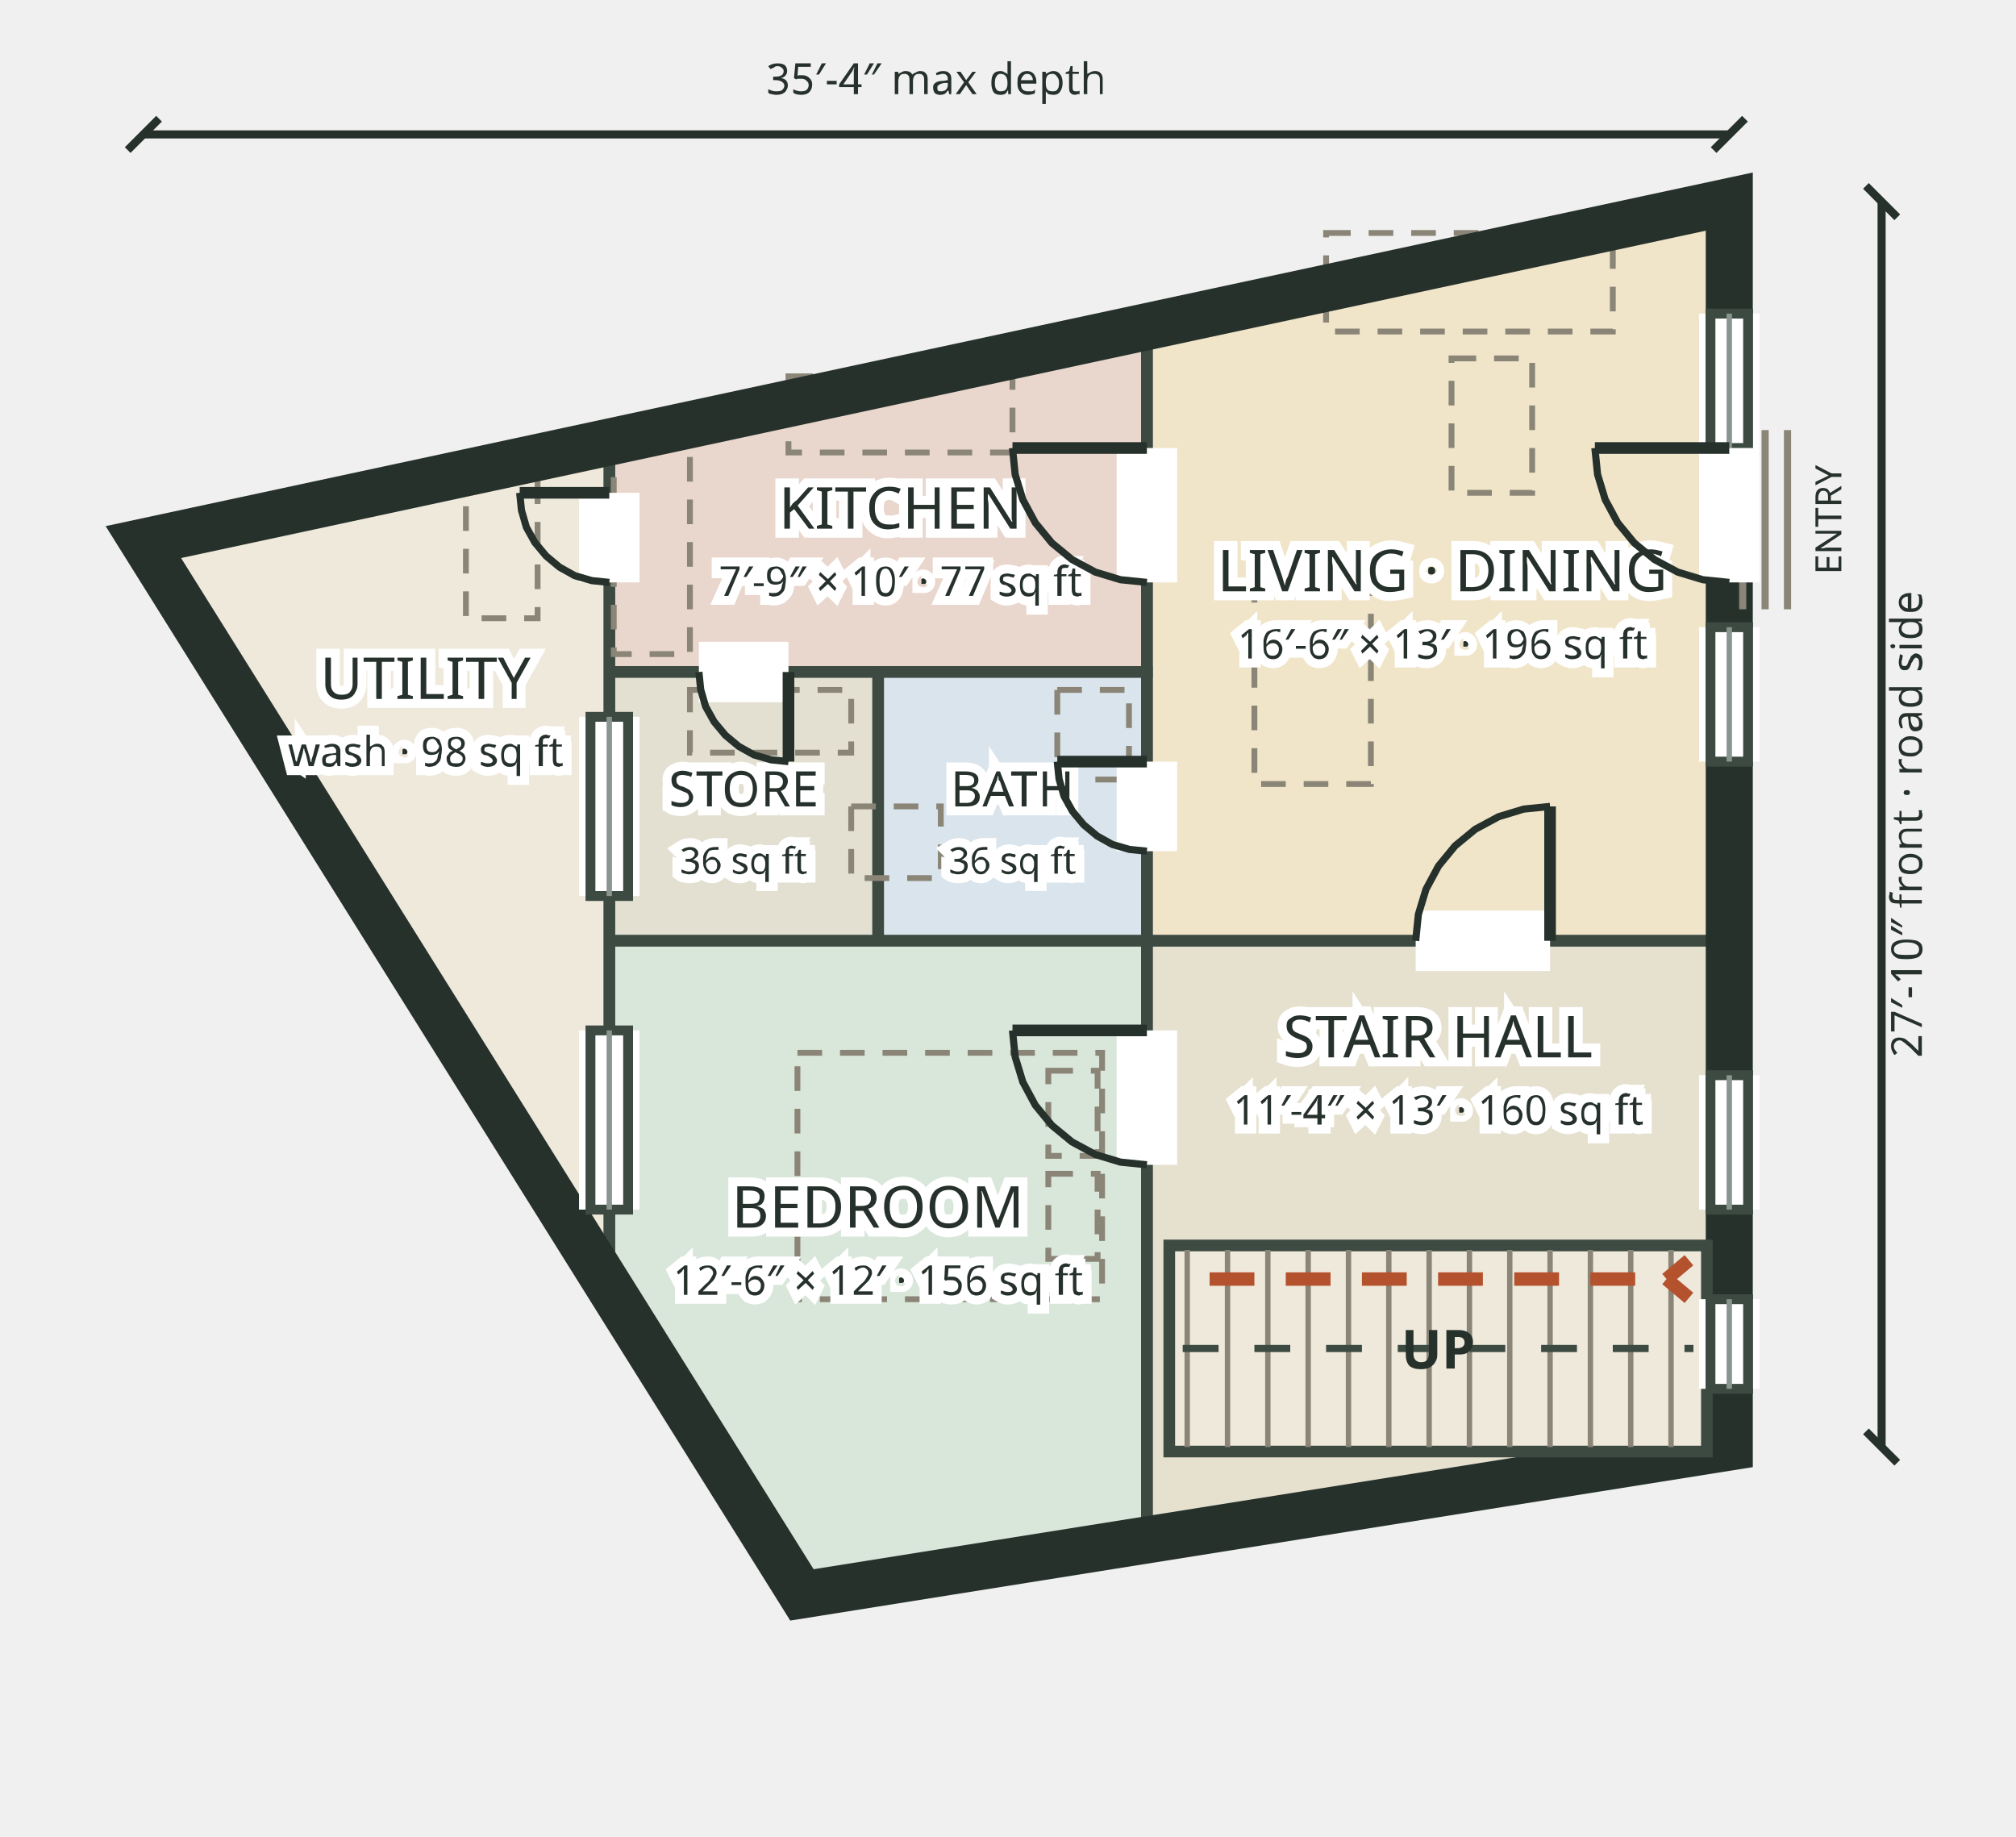
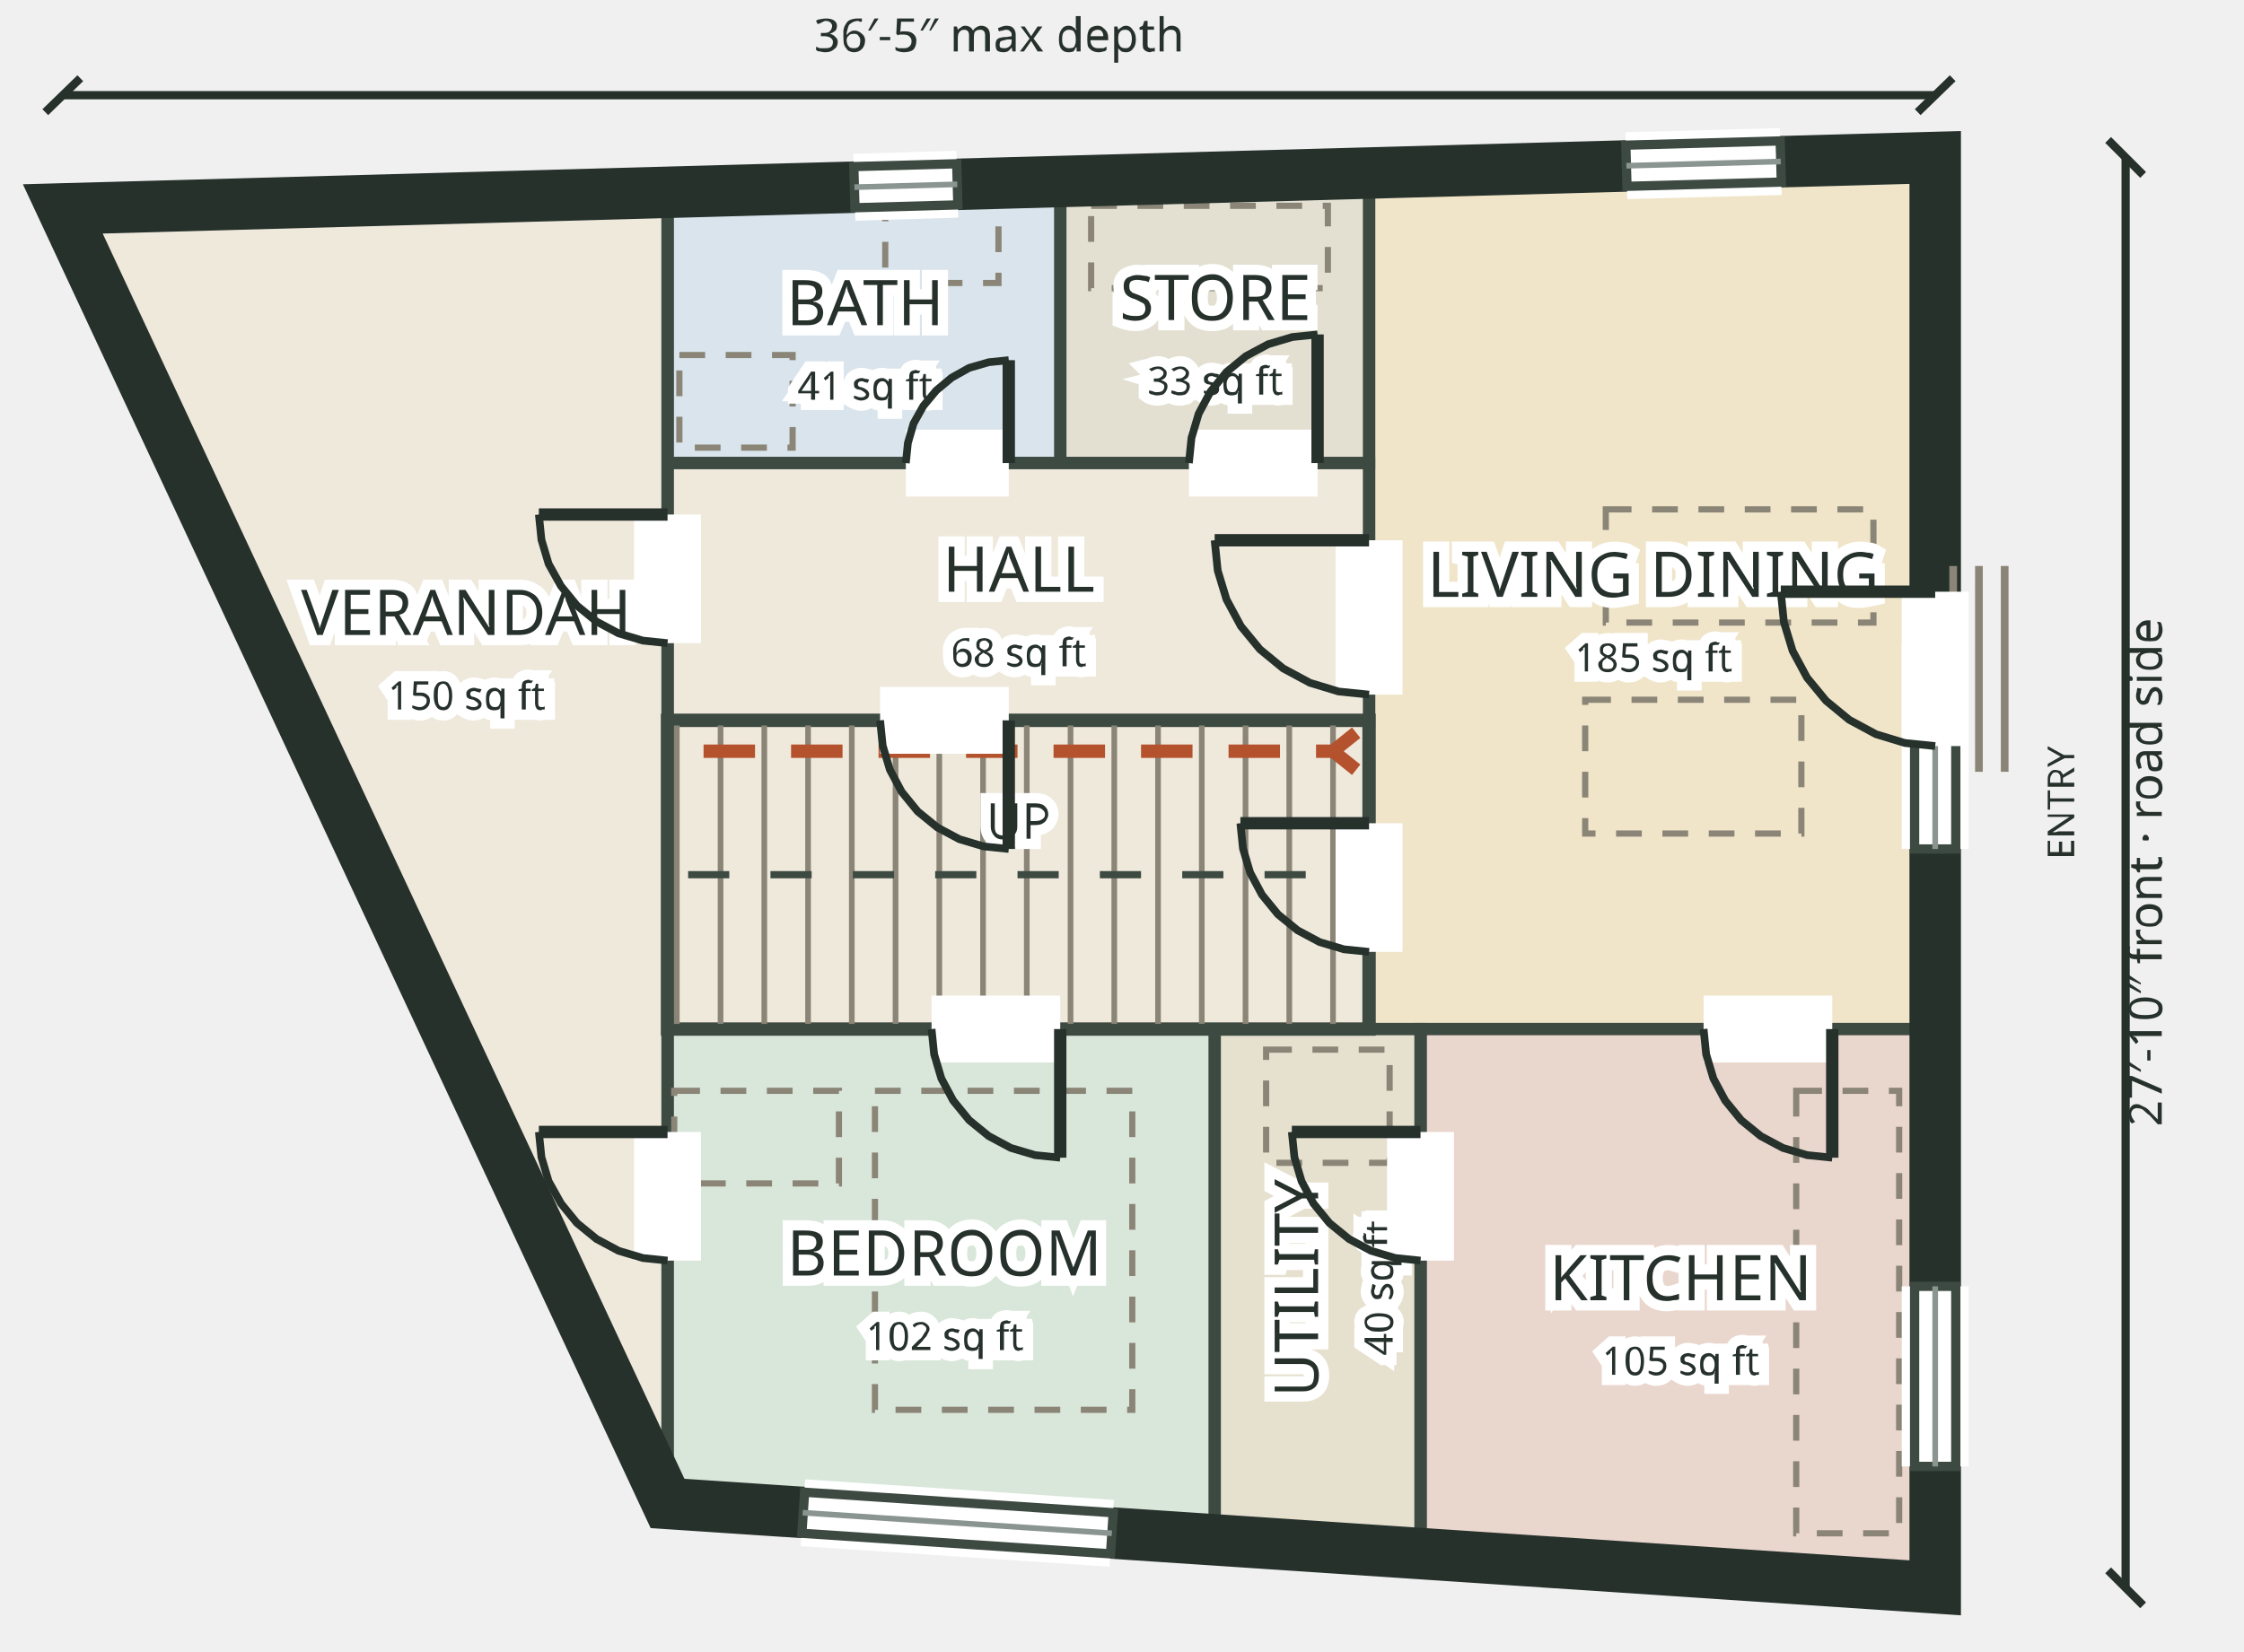
- <svg xmlns="http://www.w3.org/2000/svg" viewBox="2 2 45 41" style="max-width:470px">
-   <path d="M 40.6 6.5 L 40.6 23 L 27.6 23 L 27.6 9.29 Z" fill="#f0e5c9" stroke="#3d4a42" stroke-width="0.26" />
-   <path d="M 40.6 23 L 40.6 34.3 L 27.6 36.37 L 27.6 23 Z" fill="#e6e0cf" stroke="#3d4a42" stroke-width="0.26" />
-   <path d="M 27.6 9.29 L 27.6 17 L 15.6 17 L 15.6 11.87 Z" fill="#e9d6cd" stroke="#3d4a42" stroke-width="0.26" />
-   <rect x="21.6" y="17" width="6" height="6" fill="#d9e4ec" stroke="#3d4a42" stroke-width="0.26" />
-   <rect x="15.6" y="17" width="6" height="6" fill="#e3e0d2" stroke="#3d4a42" stroke-width="0.26" />
-   <path d="M 27.6 23 L 27.6 36.37 L 19.9 37.6 L 15.6 30.71 L 15.6 23 Z" fill="#d9e6da" stroke="#3d4a42" stroke-width="0.26" />
-   <path d="M 15.6 11.87 L 15.6 30.71 L 5.2 14.1 Z" fill="#efe9dc" stroke="#3d4a42" stroke-width="0.26" />
-   <rect x="31.6" y="7.2" width="6.4" height="2.2" fill="none" stroke="#8a8577" stroke-width="0.13" stroke-dasharray="0.55 0.4" transform="rotate(0 34.8 8.3)" />
-   <rect x="34.4" y="10" width="1.8" height="3" fill="none" stroke="#8a8577" stroke-width="0.13" stroke-dasharray="0.55 0.4" transform="rotate(0 35.3 11.5)" />
-   <rect x="30" y="14.5" width="2.6" height="5" fill="none" stroke="#8a8577" stroke-width="0.13" stroke-dasharray="0.55 0.4" transform="rotate(0 31.3 17)" />
-   <rect x="19.8" y="25.5" width="6.8" height="5.5" fill="none" stroke="#8a8577" stroke-width="0.13" stroke-dasharray="0.55 0.4" transform="rotate(0 23.2 28.25)" />
-   <rect x="25.4" y="25.9" width="1.1" height="1.9" fill="none" stroke="#8a8577" stroke-width="0.13" stroke-dasharray="0.55 0.4" transform="rotate(0 25.95 26.85)" />
-   <rect x="25.4" y="28.2" width="1.1" height="1.9" fill="none" stroke="#8a8577" stroke-width="0.13" stroke-dasharray="0.55 0.4" transform="rotate(0 25.95 29.15)" />
-   <rect x="19.6" y="10.4" width="5" height="1.7" fill="none" stroke="#8a8577" stroke-width="0.13" stroke-dasharray="0.55 0.4" transform="rotate(0 22.1 11.25)" />
-   <rect x="15.7" y="12" width="1.7" height="4.6" fill="none" stroke="#8a8577" stroke-width="0.13" stroke-dasharray="0.55 0.4" transform="rotate(0 16.55 14.3)" />
-   <rect x="25.6" y="17.4" width="1.6" height="2" fill="none" stroke="#8a8577" stroke-width="0.13" stroke-dasharray="0.55 0.4" transform="rotate(0 26.4 18.4)" />
-   <rect x="21" y="20" width="2" height="1.6" fill="none" stroke="#8a8577" stroke-width="0.13" stroke-dasharray="0.55 0.4" transform="rotate(0 22 20.8)" />
-   <rect x="17.4" y="17.4" width="3.6" height="1.4" fill="none" stroke="#8a8577" stroke-width="0.13" stroke-dasharray="0.55 0.4" transform="rotate(0 19.2 18.1)" />
-   <rect x="12.4" y="12.4" width="1.6" height="3.4" fill="none" stroke="#8a8577" stroke-width="0.13" stroke-dasharray="0.55 0.4" transform="rotate(0 13.2 14.1)" />
-   <path d="M 40.6 6.5 L 40.6 34.3 L 19.9 37.6 L 5.2 14.1 Z" fill="none" stroke="#26312c" stroke-width="1.05" />
-   <rect x="28.1" y="29.8" width="12" height="4.6" fill="#efe9dc" stroke="#3d4a42" stroke-width="0.26" />
-   <line x1="39.3" y1="29.9" x2="39.3" y2="34.3" stroke="#8a8577" stroke-width="0.12" />
-   <line x1="38.4" y1="29.9" x2="38.4" y2="34.3" stroke="#8a8577" stroke-width="0.12" />
-   <line x1="37.5" y1="29.9" x2="37.5" y2="34.3" stroke="#8a8577" stroke-width="0.12" />
-   <line x1="36.6" y1="29.9" x2="36.6" y2="34.3" stroke="#8a8577" stroke-width="0.12" />
-   <line x1="35.7" y1="29.9" x2="35.7" y2="34.3" stroke="#8a8577" stroke-width="0.12" />
-   <line x1="34.8" y1="29.9" x2="34.8" y2="34.3" stroke="#8a8577" stroke-width="0.12" />
-   <line x1="33.9" y1="29.9" x2="33.9" y2="34.3" stroke="#8a8577" stroke-width="0.12" />
-   <line x1="33" y1="29.9" x2="33" y2="34.3" stroke="#8a8577" stroke-width="0.12" />
-   <line x1="32.1" y1="29.9" x2="32.1" y2="34.3" stroke="#8a8577" stroke-width="0.12" />
-   <line x1="31.2" y1="29.9" x2="31.2" y2="34.3" stroke="#8a8577" stroke-width="0.12" />
-   <line x1="30.3" y1="29.9" x2="30.3" y2="34.3" stroke="#8a8577" stroke-width="0.12" />
-   <line x1="29.4" y1="29.9" x2="29.4" y2="34.3" stroke="#8a8577" stroke-width="0.12" />
-   <line x1="28.5" y1="29.9" x2="28.5" y2="34.3" stroke="#8a8577" stroke-width="0.12" />
-   <line x1="28.4" y1="32.1" x2="39.8" y2="32.1" stroke="#3d4a42" stroke-width="0.16" stroke-dasharray="0.8 0.8" />
-   <line x1="29" y1="30.55" x2="39.2" y2="30.55" stroke="#b4522d" stroke-width="0.3" stroke-dasharray="1 0.7" />
-   <line x1="39.2" y1="30.55" x2="39.7" y2="30.13" stroke="#b4522d" stroke-width="0.3" />
-   <line x1="39.2" y1="30.55" x2="39.7" y2="30.97" stroke="#b4522d" stroke-width="0.3" />
-   <text x="34.1" y="32.55" font-size="1.2" fill="#26312c" text-anchor="middle" font-family="system-ui,sans-serif" font-weight="700">UP</text>
-   <line x1="40.9" y1="11.6" x2="40.9" y2="15.6" stroke="#8a8577" stroke-width="0.16" />
-   <line x1="41.4" y1="11.6" x2="41.4" y2="15.6" stroke="#8a8577" stroke-width="0.16" />
-   <line x1="41.9" y1="11.6" x2="41.9" y2="15.6" stroke="#8a8577" stroke-width="0.16" />
-   <text x="43.1" y="13.6" font-size="0.8" fill="#26312c" text-anchor="middle" font-family="system-ui,sans-serif" transform="rotate(-90 43.1 13.6)">ENTRY</text>
-   <text x="34.2" y="15.2" font-size="1.3" fill="#26312c" text-anchor="middle" font-family="system-ui,sans-serif" stroke="#fff" stroke-width="0.4" paint-order="stroke">LIVING · DINING</text>
-   <text x="34.2" y="16.7" font-size="0.92" fill="#26312c" text-anchor="middle" font-family="system-ui,sans-serif" stroke="#fff" stroke-width="0.4" paint-order="stroke">16′-6″ × 13′ · 196 sq ft</text>
-   <text x="34.1" y="25.6" font-size="1.3" fill="#26312c" text-anchor="middle" font-family="system-ui,sans-serif" stroke="#fff" stroke-width="0.4" paint-order="stroke">STAIR HALL</text>
-   <text x="34.1" y="27.1" font-size="0.92" fill="#26312c" text-anchor="middle" font-family="system-ui,sans-serif" stroke="#fff" stroke-width="0.4" paint-order="stroke">11′-4″ × 13′ · 160 sq ft</text>
-   <text x="22.1" y="13.8" font-size="1.3" fill="#26312c" text-anchor="middle" font-family="system-ui,sans-serif" stroke="#fff" stroke-width="0.4" paint-order="stroke">KITCHEN</text>
-   <text x="22.1" y="15.3" font-size="0.92" fill="#26312c" text-anchor="middle" font-family="system-ui,sans-serif" stroke="#fff" stroke-width="0.4" paint-order="stroke">7′-9″ × 10′ · 77 sq ft</text>
-   <text x="24.6" y="20" font-size="1.1" fill="#26312c" text-anchor="middle" font-family="system-ui,sans-serif" stroke="#fff" stroke-width="0.4" paint-order="stroke">BATH</text>
-   <text x="24.6" y="21.5" font-size="0.82" fill="#26312c" text-anchor="middle" font-family="system-ui,sans-serif" stroke="#fff" stroke-width="0.4" paint-order="stroke">36 sq ft</text>
-   <text x="18.6" y="20" font-size="1.1" fill="#26312c" text-anchor="middle" font-family="system-ui,sans-serif" stroke="#fff" stroke-width="0.4" paint-order="stroke">STORE</text>
-   <text x="18.6" y="21.5" font-size="0.82" fill="#26312c" text-anchor="middle" font-family="system-ui,sans-serif" stroke="#fff" stroke-width="0.4" paint-order="stroke">36 sq ft</text>
-   <text x="21.6" y="29.4" font-size="1.3" fill="#26312c" text-anchor="middle" font-family="system-ui,sans-serif" stroke="#fff" stroke-width="0.4" paint-order="stroke">BEDROOM</text>
-   <text x="21.6" y="30.9" font-size="0.92" fill="#26312c" text-anchor="middle" font-family="system-ui,sans-serif" stroke="#fff" stroke-width="0.4" paint-order="stroke">12′-6″ × 12′ · 156 sq ft</text>
-   <text x="11.5" y="17.6" font-size="1.3" fill="#26312c" text-anchor="middle" font-family="system-ui,sans-serif" stroke="#fff" stroke-width="0.4" paint-order="stroke">UTILITY</text>
-   <text x="11.5" y="19.1" font-size="0.92" fill="#26312c" text-anchor="middle" font-family="system-ui,sans-serif" stroke="#fff" stroke-width="0.4" paint-order="stroke">wash · 98 sq ft</text>
-   <line x1="40.6" y1="9" x2="40.6" y2="12" stroke="#fff" stroke-width="1.35" />
-   <rect x="40.18" y="9" width="0.84" height="3" fill="#fff" stroke="#3d4a42" stroke-width="0.22" />
-   <line x1="40.6" y1="9" x2="40.6" y2="12" stroke="#8a9490" stroke-width="0.12" />
-   <line x1="40.6" y1="16" x2="40.6" y2="19" stroke="#fff" stroke-width="1.35" />
-   <rect x="40.18" y="16" width="0.84" height="3" fill="#fff" stroke="#3d4a42" stroke-width="0.22" />
-   <line x1="40.6" y1="16" x2="40.6" y2="19" stroke="#8a9490" stroke-width="0.12" />
-   <line x1="40.6" y1="26" x2="40.6" y2="29" stroke="#fff" stroke-width="1.35" />
-   <rect x="40.18" y="26" width="0.84" height="3" fill="#fff" stroke="#3d4a42" stroke-width="0.22" />
-   <line x1="40.6" y1="26" x2="40.6" y2="29" stroke="#8a9490" stroke-width="0.12" />
-   <line x1="40.6" y1="31" x2="40.6" y2="33" stroke="#fff" stroke-width="1.35" />
-   <rect x="40.18" y="31" width="0.84" height="2" fill="#fff" stroke="#3d4a42" stroke-width="0.22" />
-   <line x1="40.6" y1="31" x2="40.6" y2="33" stroke="#8a9490" stroke-width="0.12" />
-   <line x1="15.6" y1="18" x2="15.6" y2="22" stroke="#fff" stroke-width="1.35" />
-   <rect x="15.18" y="18" width="0.84" height="4" fill="#fff" stroke="#3d4a42" stroke-width="0.22" />
-   <line x1="15.6" y1="18" x2="15.6" y2="22" stroke="#8a9490" stroke-width="0.12" />
-   <line x1="15.6" y1="25" x2="15.6" y2="29" stroke="#fff" stroke-width="1.35" />
-   <rect x="15.18" y="25" width="0.84" height="4" fill="#fff" stroke="#3d4a42" stroke-width="0.22" />
-   <line x1="15.6" y1="25" x2="15.6" y2="29" stroke="#8a9490" stroke-width="0.12" />
-   <line x1="40.6" y1="12" x2="40.6" y2="15" stroke="#fff" stroke-width="1.35" />
-   <line x1="40.6" y1="12" x2="37.6" y2="12" stroke="#26312c" stroke-width="0.26" />
-   <path d="M37.6 12 L37.66 12.59 L37.83 13.15 L38.11 13.67 L38.48 14.12 L38.93 14.49 L39.45 14.77 L40.01 14.94 L40.6 15" fill="none" stroke="#26312c" stroke-width="0.16" />
-   <line x1="36.6" y1="23" x2="33.6" y2="23" stroke="#fff" stroke-width="1.35" />
-   <line x1="36.6" y1="23" x2="36.6" y2="20" stroke="#26312c" stroke-width="0.26" />
-   <path d="M36.6 20 L36.01 20.06 L35.45 20.23 L34.93 20.51 L34.48 20.88 L34.11 21.33 L33.83 21.85 L33.66 22.41 L33.6 23" fill="none" stroke="#26312c" stroke-width="0.16" />
-   <line x1="27.6" y1="12" x2="27.6" y2="15" stroke="#fff" stroke-width="1.35" />
-   <line x1="27.6" y1="12" x2="24.6" y2="12" stroke="#26312c" stroke-width="0.26" />
-   <path d="M24.6 12 L24.66 12.59 L24.83 13.15 L25.11 13.67 L25.48 14.12 L25.93 14.49 L26.45 14.77 L27.01 14.94 L27.6 15" fill="none" stroke="#26312c" stroke-width="0.16" />
-   <line x1="27.6" y1="19" x2="27.6" y2="21" stroke="#fff" stroke-width="1.35" />
-   <line x1="27.6" y1="19" x2="25.6" y2="19" stroke="#26312c" stroke-width="0.26" />
-   <path d="M25.6 19 L25.64 19.39 L25.75 19.77 L25.94 20.11 L26.19 20.41 L26.49 20.66 L26.83 20.85 L27.21 20.96 L27.6 21" fill="none" stroke="#26312c" stroke-width="0.16" />
-   <line x1="27.6" y1="25" x2="27.6" y2="28" stroke="#fff" stroke-width="1.35" />
-   <line x1="27.6" y1="25" x2="24.6" y2="25" stroke="#26312c" stroke-width="0.26" />
-   <path d="M24.6 25 L24.66 25.59 L24.83 26.15 L25.11 26.67 L25.48 27.12 L25.93 27.49 L26.45 27.77 L27.01 27.94 L27.6 28" fill="none" stroke="#26312c" stroke-width="0.16" />
-   <line x1="19.6" y1="17" x2="17.6" y2="17" stroke="#fff" stroke-width="1.35" />
-   <line x1="19.6" y1="17" x2="19.6" y2="19" stroke="#26312c" stroke-width="0.26" />
-   <path d="M19.6 19 L19.21 18.96 L18.83 18.85 L18.49 18.66 L18.19 18.41 L17.94 18.11 L17.75 17.77 L17.64 17.39 L17.6 17" fill="none" stroke="#26312c" stroke-width="0.16" />
-   <line x1="15.6" y1="13" x2="15.6" y2="15" stroke="#fff" stroke-width="1.35" />
-   <line x1="15.6" y1="13" x2="13.6" y2="13" stroke="#26312c" stroke-width="0.26" />
-   <path d="M13.6 13 L13.64 13.39 L13.75 13.77 L13.94 14.11 L14.19 14.41 L14.49 14.66 L14.83 14.85 L15.21 14.96 L15.6 15" fill="none" stroke="#26312c" stroke-width="0.16" />
-   <line x1="5.2" y1="5" x2="40.6" y2="5" stroke="#26312c" stroke-width="0.18" />
-   <line x1="4.85" y1="5.35" x2="5.55" y2="4.65" stroke="#26312c" stroke-width="0.18" />
-   <line x1="40.25" y1="5.35" x2="40.95" y2="4.65" stroke="#26312c" stroke-width="0.18" />
-   <text x="22.9" y="4.1" font-size="0.95" fill="#26312c" text-anchor="middle" font-family="system-ui,sans-serif">35′-4″ max depth</text>
-   <line x1="44" y1="6.5" x2="44" y2="34.3" stroke="#26312c" stroke-width="0.18" />
-   <line x1="43.65" y1="6.15" x2="44.35" y2="6.85" stroke="#26312c" stroke-width="0.18" />
-   <line x1="43.65" y1="33.95" x2="44.35" y2="34.65" stroke="#26312c" stroke-width="0.18" />
-   <text x="44.9" y="20.4" font-size="0.95" fill="#26312c" text-anchor="middle" font-family="system-ui,sans-serif" transform="rotate(-90 44.9 20.4)">27′-10″ front · road side</text>
+ <svg xmlns="http://www.w3.org/2000/svg" viewBox="3.0 3.0 43.6 32.1" style="max-width:540px">
+   <path d="M 40.6 6.06 L 40.6 23 L 29.6 23 L 29.6 6.36 Z" fill="#f0e5c9" stroke="#3d4a42" stroke-width="0.24" />
+   <path d="M 40.6 23 L 40.6 33.86 L 30.6 33.2 L 30.6 23 Z" fill="#e9d6cd" stroke="#3d4a42" stroke-width="0.24" />
+   <path d="M 30.6 23 L 30.6 33.2 L 26.6 32.93 L 26.6 23 Z" fill="#e6e0cf" stroke="#3d4a42" stroke-width="0.24" />
+   <path d="M 26.6 23 L 26.6 32.93 L 15.97 32.22 L 15.97 23 Z" fill="#d9e6da" stroke="#3d4a42" stroke-width="0.24" />
+   <path d="M 29.6 6.36 L 29.6 12 L 23.6 12 L 23.6 6.53 Z" fill="#e3e0d2" stroke="#3d4a42" stroke-width="0.24" />
+   <path d="M 23.6 6.53 L 23.6 12 L 15.97 12 L 15.97 6.74 Z" fill="#d9e4ec" stroke="#3d4a42" stroke-width="0.24" />
+   <path d="M 29.6 12 L 29.6 17 L 15.97 17 L 15.97 12 Z" fill="#efe9dc" stroke="#3d4a42" stroke-width="0.24" />
+   <path d="M 15.97 6.74 L 15.97 32.22 L 4.22 7.06 Z" fill="#efe9dc" stroke="#3d4a42" stroke-width="0.24" />
+   <rect x="34.2" y="12.9" width="5.2" height="2.2" fill="none" stroke="#8a8577" stroke-width="0.12" stroke-dasharray="0.5 0.4" />
+   <rect x="33.8" y="16.6" width="4.2" height="2.6" fill="none" stroke="#8a8577" stroke-width="0.12" stroke-dasharray="0.5 0.4" />
+   <rect x="37.9" y="24.2" width="2" height="8.6" fill="none" stroke="#8a8577" stroke-width="0.12" stroke-dasharray="0.5 0.4" />
+   <rect x="27.6" y="23.4" width="2.4" height="2.2" fill="none" stroke="#8a8577" stroke-width="0.12" stroke-dasharray="0.5 0.4" />
+   <rect x="20" y="24.2" width="5" height="6.2" fill="none" stroke="#8a8577" stroke-width="0.12" stroke-dasharray="0.5 0.4" />
+   <rect x="16.1" y="24.2" width="3.2" height="1.8" fill="none" stroke="#8a8577" stroke-width="0.12" stroke-dasharray="0.5 0.4" />
+   <rect x="20.2" y="6.9" width="2.2" height="1.6" fill="none" stroke="#8a8577" stroke-width="0.12" stroke-dasharray="0.5 0.4" />
+   <rect x="16.2" y="9.9" width="2.2" height="1.8" fill="none" stroke="#8a8577" stroke-width="0.12" stroke-dasharray="0.5 0.4" />
+   <rect x="24.2" y="7" width="4.6" height="1.6" fill="none" stroke="#8a8577" stroke-width="0.12" stroke-dasharray="0.5 0.4" />
+   <path d="M 40.6 6.06 L 40.6 33.86 L 15.97 32.22 L 4.22 7.06 Z" fill="none" stroke="#26312c" stroke-width="1" />
+   <rect x="15.97" y="17" width="13.63" height="6" fill="#efe9dc" stroke="#3d4a42" stroke-width="0.26" />
+   <line x1="28.9" y1="17.1" x2="28.9" y2="22.9" stroke="#8a8577" stroke-width="0.11" />
+   <line x1="28.05" y1="17.1" x2="28.05" y2="22.9" stroke="#8a8577" stroke-width="0.11" />
+   <line x1="27.2" y1="17.1" x2="27.2" y2="22.9" stroke="#8a8577" stroke-width="0.11" />
+   <line x1="26.35" y1="17.1" x2="26.35" y2="22.9" stroke="#8a8577" stroke-width="0.11" />
+   <line x1="25.5" y1="17.1" x2="25.5" y2="22.9" stroke="#8a8577" stroke-width="0.11" />
+   <line x1="24.65" y1="17.1" x2="24.65" y2="22.9" stroke="#8a8577" stroke-width="0.11" />
+   <line x1="23.8" y1="17.1" x2="23.8" y2="22.9" stroke="#8a8577" stroke-width="0.11" />
+   <line x1="22.95" y1="17.1" x2="22.95" y2="22.9" stroke="#8a8577" stroke-width="0.11" />
+   <line x1="22.1" y1="17.1" x2="22.1" y2="22.9" stroke="#8a8577" stroke-width="0.11" />
+   <line x1="21.25" y1="17.1" x2="21.25" y2="22.9" stroke="#8a8577" stroke-width="0.11" />
+   <line x1="20.4" y1="17.1" x2="20.4" y2="22.9" stroke="#8a8577" stroke-width="0.11" />
+   <line x1="19.55" y1="17.1" x2="19.55" y2="22.9" stroke="#8a8577" stroke-width="0.11" />
+   <line x1="18.7" y1="17.1" x2="18.7" y2="22.9" stroke="#8a8577" stroke-width="0.11" />
+   <line x1="17.85" y1="17.1" x2="17.85" y2="22.9" stroke="#8a8577" stroke-width="0.11" />
+   <line x1="17" y1="17.1" x2="17" y2="22.9" stroke="#8a8577" stroke-width="0.11" />
+   <line x1="16.15" y1="17.1" x2="16.15" y2="22.9" stroke="#8a8577" stroke-width="0.11" />
+   <line x1="16.37" y1="20" x2="29.2" y2="20" stroke="#3d4a42" stroke-width="0.14" stroke-dasharray="0.8 0.8" />
+   <line x1="16.67" y1="17.6" x2="28.9" y2="17.6" stroke="#b4522d" stroke-width="0.26" stroke-dasharray="1 0.7" />
+   <line x1="28.9" y1="17.6" x2="29.35" y2="17.24" stroke="#b4522d" stroke-width="0.26" />
+   <line x1="28.9" y1="17.6" x2="29.35" y2="17.96" stroke="#b4522d" stroke-width="0.26" />
+   <text x="22.79" y="19.3" font-size="0.95" fill="#26312c" text-anchor="middle" font-family="system-ui,sans-serif" stroke="#fff" stroke-width="0.4" paint-order="stroke">UP</text>
+   <line x1="40.95" y1="14" x2="40.95" y2="18" stroke="#8a8577" stroke-width="0.15" />
+   <line x1="41.45" y1="14" x2="41.45" y2="18" stroke="#8a8577" stroke-width="0.15" />
+   <line x1="41.95" y1="14" x2="41.95" y2="18" stroke="#8a8577" stroke-width="0.15" />
+   <text x="43.3" y="18.6" font-size="0.72" fill="#26312c" text-anchor="middle" font-family="system-ui,sans-serif" transform="rotate(-90 43.3 18.6)">ENTRY</text>
+   <g transform="translate(35.12 14.6)">
+     <text x="0" y="0" font-size="1.22" fill="#26312c" text-anchor="middle" font-family="system-ui,sans-serif" stroke="#fff" stroke-width="0.4" paint-order="stroke">LIVING DINING</text>
+     <text x="0" y="1.45" font-size="0.76" fill="#26312c" text-anchor="middle" font-family="system-ui,sans-serif" stroke="#fff" stroke-width="0.4" paint-order="stroke">185 sq ft</text>
+   </g>
+   <g transform="translate(35.65 28.27)">
+     <text x="0" y="0" font-size="1.22" fill="#26312c" text-anchor="middle" font-family="system-ui,sans-serif" stroke="#fff" stroke-width="0.4" paint-order="stroke">KITCHEN</text>
+     <text x="0" y="1.45" font-size="0.76" fill="#26312c" text-anchor="middle" font-family="system-ui,sans-serif" stroke="#fff" stroke-width="0.4" paint-order="stroke">105 sq ft</text>
+   </g>
+   <g transform="translate(28.61 28.03) rotate(-90)">
+     <text x="0" y="0" font-size="1.176" fill="#26312c" text-anchor="middle" font-family="system-ui,sans-serif" stroke="#fff" stroke-width="0.4" paint-order="stroke">UTILITY</text>
+     <text x="0" y="1.45" font-size="0.76" fill="#26312c" text-anchor="middle" font-family="system-ui,sans-serif" stroke="#fff" stroke-width="0.4" paint-order="stroke">40 sq ft</text>
+   </g>
+   <g transform="translate(21.35 27.79)">
+     <text x="0" y="0" font-size="1.22" fill="#26312c" text-anchor="middle" font-family="system-ui,sans-serif" stroke="#fff" stroke-width="0.4" paint-order="stroke">BEDROOM</text>
+     <text x="0" y="1.45" font-size="0.76" fill="#26312c" text-anchor="middle" font-family="system-ui,sans-serif" stroke="#fff" stroke-width="0.4" paint-order="stroke">102 sq ft</text>
+   </g>
+   <g transform="translate(26.61 9.22)">
+     <text x="0" y="0" font-size="1.22" fill="#26312c" text-anchor="middle" font-family="system-ui,sans-serif" stroke="#fff" stroke-width="0.4" paint-order="stroke">STORE</text>
+     <text x="0" y="1.45" font-size="0.76" fill="#26312c" text-anchor="middle" font-family="system-ui,sans-serif" stroke="#fff" stroke-width="0.4" paint-order="stroke">33 sq ft</text>
+   </g>
+   <g transform="translate(19.81 9.32)">
+     <text x="0" y="0" font-size="1.22" fill="#26312c" text-anchor="middle" font-family="system-ui,sans-serif" stroke="#fff" stroke-width="0.4" paint-order="stroke">BATH</text>
+     <text x="0" y="1.45" font-size="0.76" fill="#26312c" text-anchor="middle" font-family="system-ui,sans-serif" stroke="#fff" stroke-width="0.4" paint-order="stroke">41 sq ft</text>
+   </g>
+   <g transform="translate(22.79 14.5)">
+     <text x="0" y="0" font-size="1.22" fill="#26312c" text-anchor="middle" font-family="system-ui,sans-serif" stroke="#fff" stroke-width="0.4" paint-order="stroke">HALL</text>
+     <text x="0" y="1.45" font-size="0.76" fill="#26312c" text-anchor="middle" font-family="system-ui,sans-serif" stroke="#fff" stroke-width="0.4" paint-order="stroke">68 sq ft</text>
+   </g>
+   <g transform="translate(12.06 15.34)">
+     <text x="0" y="0" font-size="1.22" fill="#26312c" text-anchor="middle" font-family="system-ui,sans-serif" stroke="#fff" stroke-width="0.4" paint-order="stroke">VERANDAH</text>
+     <text x="0" y="1.45" font-size="0.76" fill="#26312c" text-anchor="middle" font-family="system-ui,sans-serif" stroke="#fff" stroke-width="0.4" paint-order="stroke">150 sq ft</text>
+   </g>
+   <line x1="40.6" y1="15.5" x2="40.6" y2="19.5" stroke="#fff" stroke-width="1.3" />
+   <g transform="translate(40.6 17.5) rotate(90)">
+     <rect x="-2" y="-0.4" width="4" height="0.8" fill="#fff" stroke="#3d4a42" stroke-width="0.18" />
+     <line x1="-2" y1="0" x2="2" y2="0" stroke="#8a9490" stroke-width="0.11" />
+   </g>
+   <line x1="40.6" y1="28" x2="40.6" y2="31.5" stroke="#fff" stroke-width="1.3" />
+   <g transform="translate(40.6 29.75) rotate(90)">
+     <rect x="-1.75" y="-0.4" width="3.5" height="0.8" fill="#fff" stroke="#3d4a42" stroke-width="0.18" />
+     <line x1="-1.75" y1="0" x2="1.75" y2="0" stroke="#8a9490" stroke-width="0.11" />
+   </g>
+   <line x1="34.6" y1="6.22" x2="37.6" y2="6.14" stroke="#fff" stroke-width="1.3" />
+   <g transform="translate(36.1 6.18) rotate(-1.58)">
+     <rect x="-1.5" y="-0.4" width="3" height="0.8" fill="#fff" stroke="#3d4a42" stroke-width="0.18" />
+     <line x1="-1.5" y1="0" x2="1.5" y2="0" stroke="#8a9490" stroke-width="0.11" />
+   </g>
+   <line x1="19.6" y1="6.64" x2="21.6" y2="6.58" stroke="#fff" stroke-width="1.3" />
+   <g transform="translate(20.6 6.61) rotate(-1.58)">
+     <rect x="-1" y="-0.4" width="2" height="0.8" fill="#fff" stroke="#3d4a42" stroke-width="0.18" />
+     <line x1="-1" y1="0" x2="1" y2="0" stroke="#8a9490" stroke-width="0.11" />
+   </g>
+   <line x1="24.6" y1="32.8" x2="18.6" y2="32.4" stroke="#fff" stroke-width="1.3" />
+   <g transform="translate(21.6 32.6) rotate(-176.19)">
+     <rect x="-3.01" y="-0.4" width="6.01" height="0.8" fill="#fff" stroke="#3d4a42" stroke-width="0.18" />
+     <line x1="-3.01" y1="0" x2="3.01" y2="0" stroke="#8a9490" stroke-width="0.11" />
+   </g>
+   <line x1="40.6" y1="14.5" x2="40.6" y2="17.5" stroke="#fff" stroke-width="1.3" />
+   <line x1="40.6" y1="14.5" x2="37.6" y2="14.5" stroke="#26312c" stroke-width="0.24" />
+   <path d="M37.6 14.5 L37.66 15.09 L37.83 15.65 L38.11 16.17 L38.48 16.62 L38.93 16.99 L39.45 17.27 L40.01 17.44 L40.6 17.5" fill="none" stroke="#26312c" stroke-width="0.15" />
+   <line x1="38.6" y1="23" x2="36.1" y2="23" stroke="#fff" stroke-width="1.3" />
+   <line x1="38.6" y1="23" x2="38.6" y2="25.5" stroke="#26312c" stroke-width="0.24" />
+   <path d="M38.6 25.5 L38.11 25.45 L37.64 25.31 L37.21 25.08 L36.83 24.77 L36.52 24.39 L36.29 23.96 L36.15 23.49 L36.1 23" fill="none" stroke="#26312c" stroke-width="0.15" />
+   <line x1="30.6" y1="25" x2="30.6" y2="27.5" stroke="#fff" stroke-width="1.3" />
+   <line x1="30.6" y1="25" x2="28.1" y2="25" stroke="#26312c" stroke-width="0.24" />
+   <path d="M28.1 25 L28.15 25.49 L28.29 25.96 L28.52 26.39 L28.83 26.77 L29.21 27.08 L29.64 27.31 L30.11 27.45 L30.6 27.5" fill="none" stroke="#26312c" stroke-width="0.15" />
+   <line x1="29.6" y1="13.5" x2="29.6" y2="16.5" stroke="#fff" stroke-width="1.3" />
+   <line x1="29.6" y1="13.5" x2="26.6" y2="13.5" stroke="#26312c" stroke-width="0.24" />
+   <path d="M26.6 13.5 L26.66 14.09 L26.83 14.65 L27.11 15.17 L27.48 15.62 L27.93 15.99 L28.45 16.27 L29.01 16.44 L29.6 16.5" fill="none" stroke="#26312c" stroke-width="0.15" />
+   <line x1="29.6" y1="19" x2="29.6" y2="21.5" stroke="#fff" stroke-width="1.3" />
+   <line x1="29.6" y1="19" x2="27.1" y2="19" stroke="#26312c" stroke-width="0.24" />
+   <path d="M27.1 19 L27.15 19.49 L27.29 19.96 L27.52 20.39 L27.83 20.77 L28.21 21.08 L28.64 21.31 L29.11 21.45 L29.6 21.5" fill="none" stroke="#26312c" stroke-width="0.15" />
+   <line x1="28.6" y1="12" x2="26.1" y2="12" stroke="#fff" stroke-width="1.3" />
+   <line x1="28.6" y1="12" x2="28.6" y2="9.5" stroke="#26312c" stroke-width="0.24" />
+   <path d="M28.6 9.5 L28.11 9.55 L27.64 9.69 L27.21 9.92 L26.83 10.23 L26.52 10.61 L26.29 11.04 L26.15 11.51 L26.1 12" fill="none" stroke="#26312c" stroke-width="0.15" />
+   <line x1="22.6" y1="12" x2="20.6" y2="12" stroke="#fff" stroke-width="1.3" />
+   <line x1="22.6" y1="12" x2="22.6" y2="10" stroke="#26312c" stroke-width="0.24" />
+   <path d="M22.6 10 L22.21 10.04 L21.83 10.15 L21.49 10.34 L21.19 10.59 L20.94 10.89 L20.75 11.23 L20.64 11.61 L20.6 12" fill="none" stroke="#26312c" stroke-width="0.15" />
+   <line x1="22.6" y1="17" x2="20.1" y2="17" stroke="#fff" stroke-width="1.3" />
+   <line x1="22.6" y1="17" x2="22.6" y2="19.5" stroke="#26312c" stroke-width="0.24" />
+   <path d="M22.6 19.5 L22.11 19.45 L21.64 19.31 L21.21 19.08 L20.83 18.77 L20.52 18.39 L20.29 17.96 L20.15 17.49 L20.1 17" fill="none" stroke="#26312c" stroke-width="0.15" />
+   <line x1="23.6" y1="23" x2="21.1" y2="23" stroke="#fff" stroke-width="1.3" />
+   <line x1="23.6" y1="23" x2="23.6" y2="25.5" stroke="#26312c" stroke-width="0.24" />
+   <path d="M23.6 25.5 L23.11 25.45 L22.64 25.31 L22.21 25.08 L21.83 24.77 L21.52 24.39 L21.29 23.96 L21.15 23.49 L21.1 23" fill="none" stroke="#26312c" stroke-width="0.15" />
+   <line x1="15.97" y1="13" x2="15.97" y2="15.5" stroke="#fff" stroke-width="1.3" />
+   <line x1="15.97" y1="13" x2="13.47" y2="13" stroke="#26312c" stroke-width="0.24" />
+   <path d="M13.47 13 L13.52 13.49 L13.66 13.96 L13.9 14.39 L14.21 14.77 L14.59 15.08 L15.02 15.31 L15.49 15.45 L15.97 15.5" fill="none" stroke="#26312c" stroke-width="0.15" />
+   <line x1="15.97" y1="25" x2="15.97" y2="27.5" stroke="#fff" stroke-width="1.3" />
+   <line x1="15.97" y1="25" x2="13.47" y2="25" stroke="#26312c" stroke-width="0.24" />
+   <path d="M13.47 25 L13.52 25.49 L13.66 25.96 L13.9 26.39 L14.21 26.77 L14.59 27.08 L15.02 27.31 L15.49 27.45 L15.97 27.5" fill="none" stroke="#26312c" stroke-width="0.15" />
+   <line x1="4.22" y1="4.85" x2="40.6" y2="4.85" stroke="#26312c" stroke-width="0.16" />
+   <line x1="3.88" y1="5.18" x2="4.56" y2="4.52" stroke="#26312c" stroke-width="0.16" />
+   <line x1="40.26" y1="5.18" x2="40.94" y2="4.52" stroke="#26312c" stroke-width="0.16" />
+   <text x="22.41" y="4" font-size="0.9" fill="#26312c" text-anchor="middle" font-family="system-ui,sans-serif">36′-5″ max depth</text>
+   <line x1="44.3" y1="6.06" x2="44.3" y2="33.86" stroke="#26312c" stroke-width="0.16" />
+   <line x1="43.96" y1="5.72" x2="44.64" y2="6.4" stroke="#26312c" stroke-width="0.16" />
+   <line x1="43.96" y1="33.52" x2="44.64" y2="34.2" stroke="#26312c" stroke-width="0.16" />
+   <text x="45" y="19.96" font-size="0.9" fill="#26312c" text-anchor="middle" font-family="system-ui,sans-serif" transform="rotate(-90 45.0 19.959)">27′-10″ front · road side</text>
</svg>
